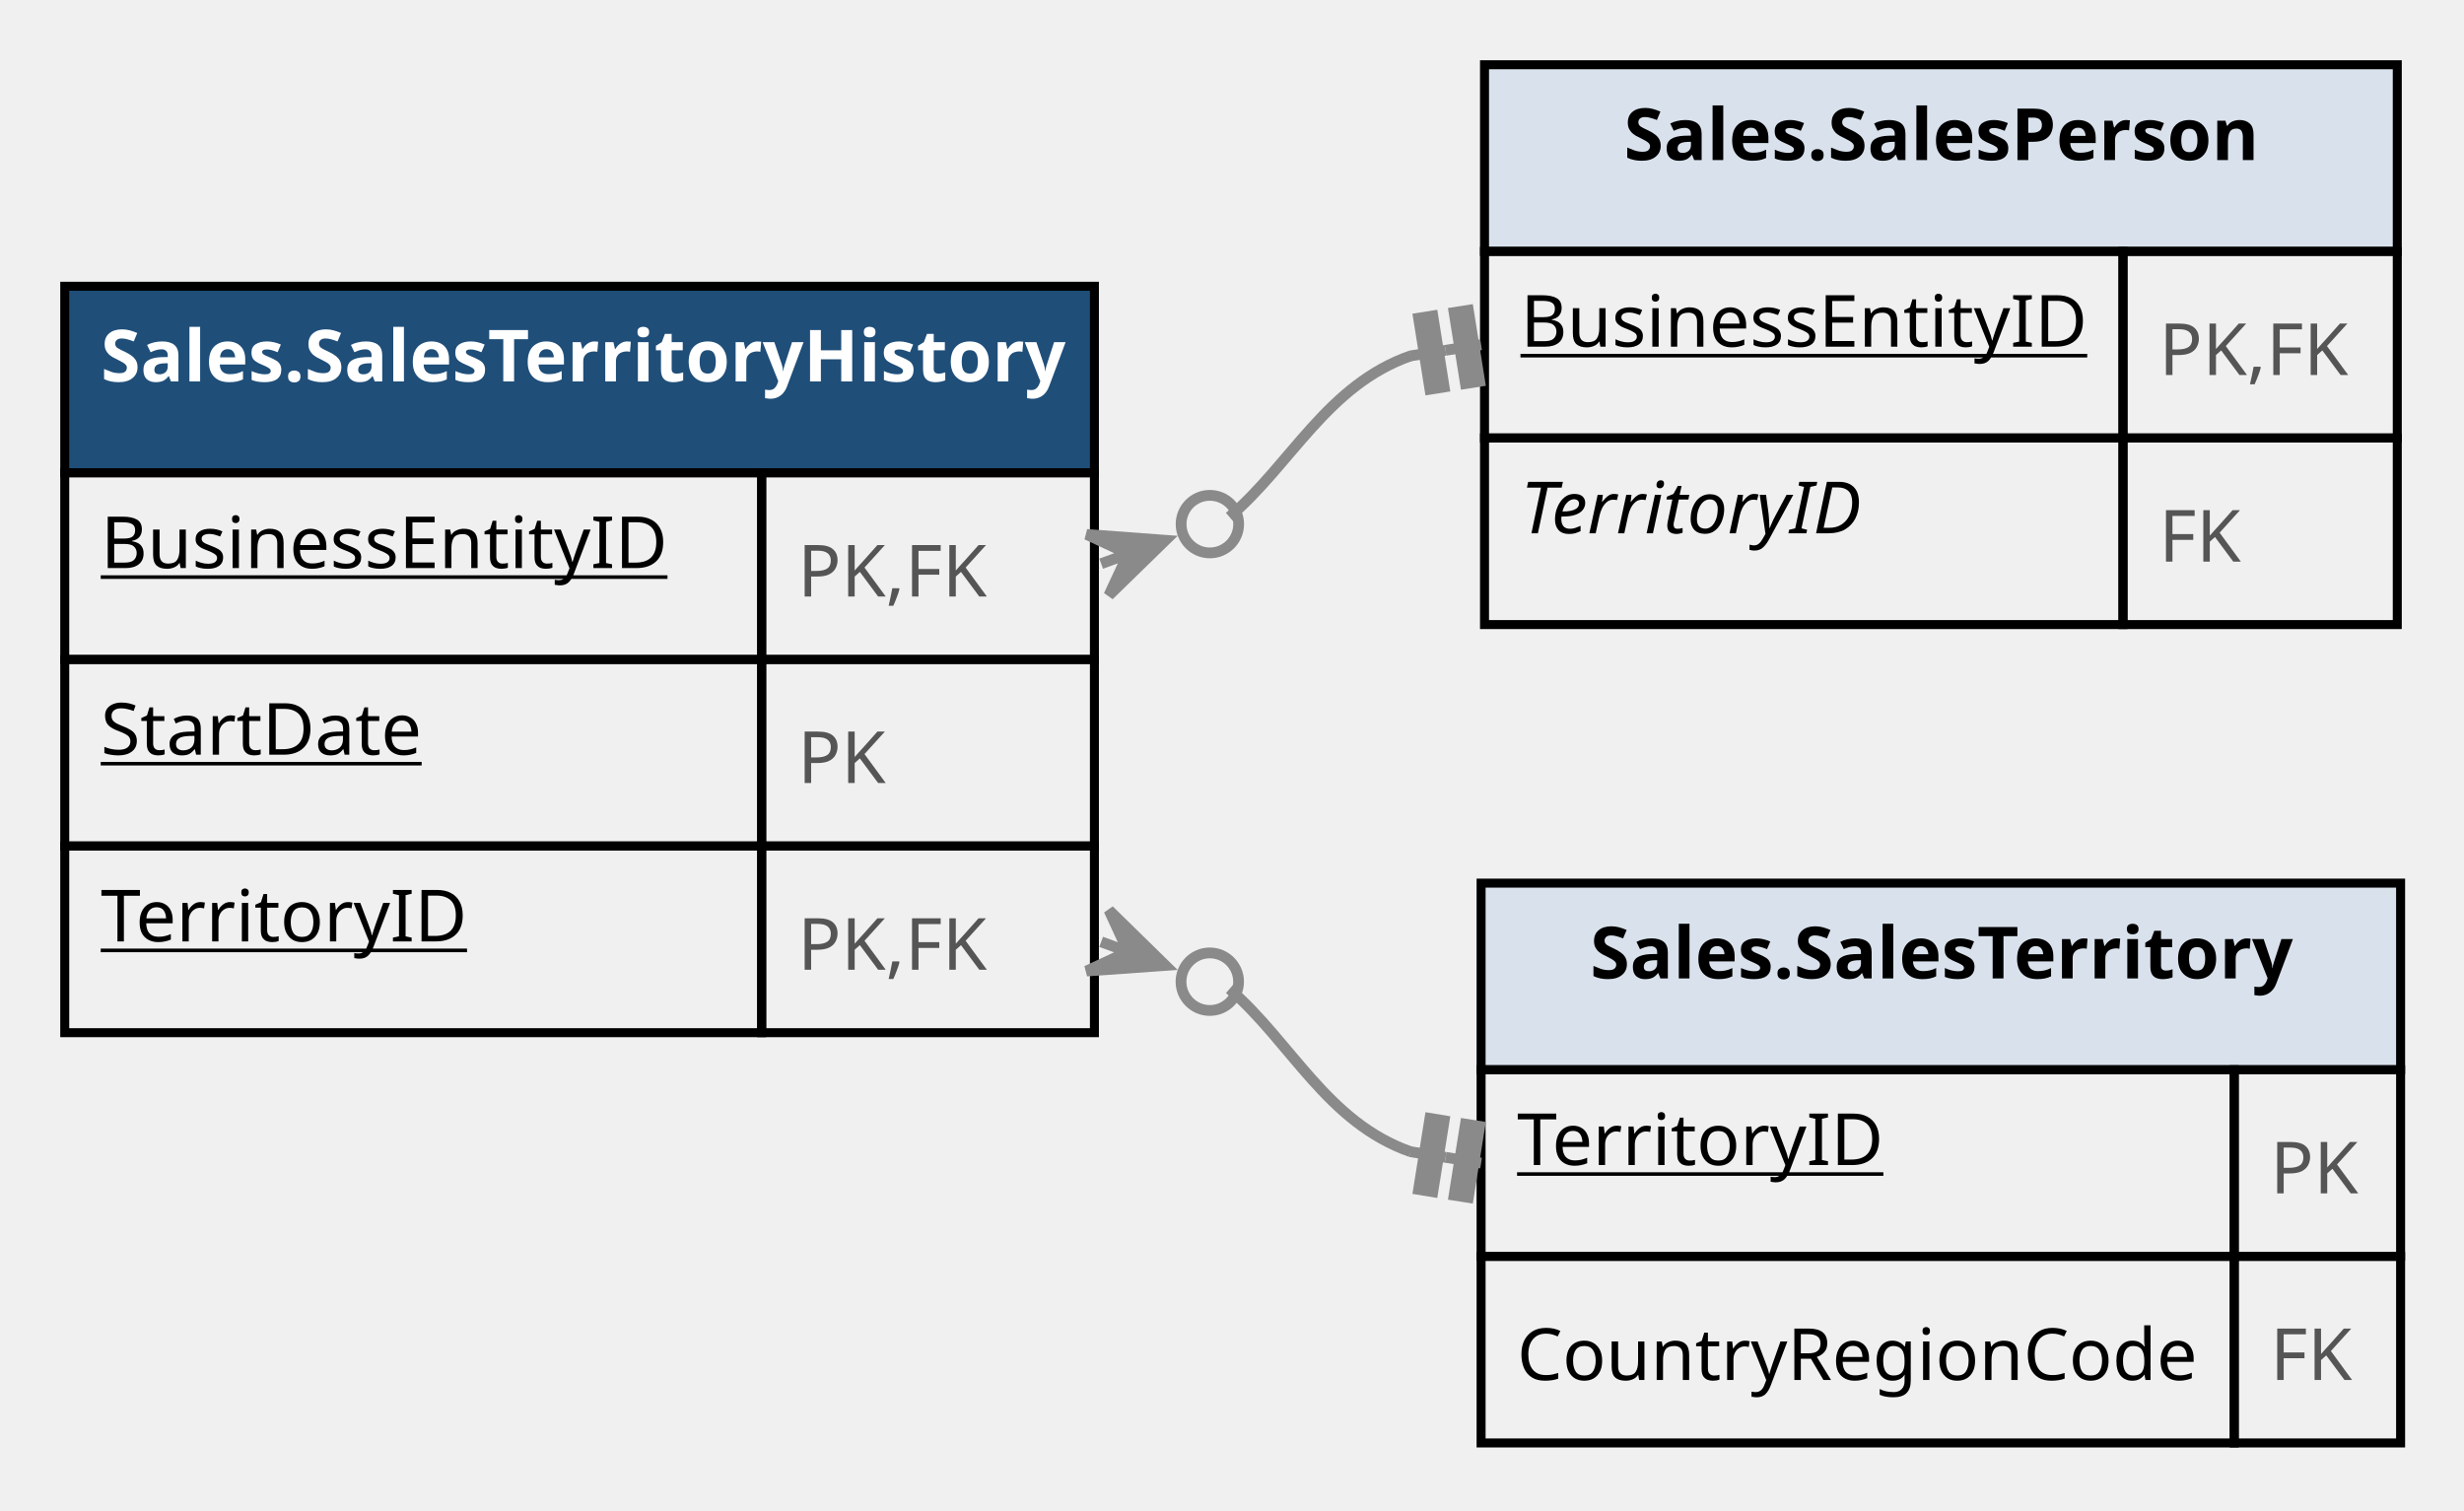
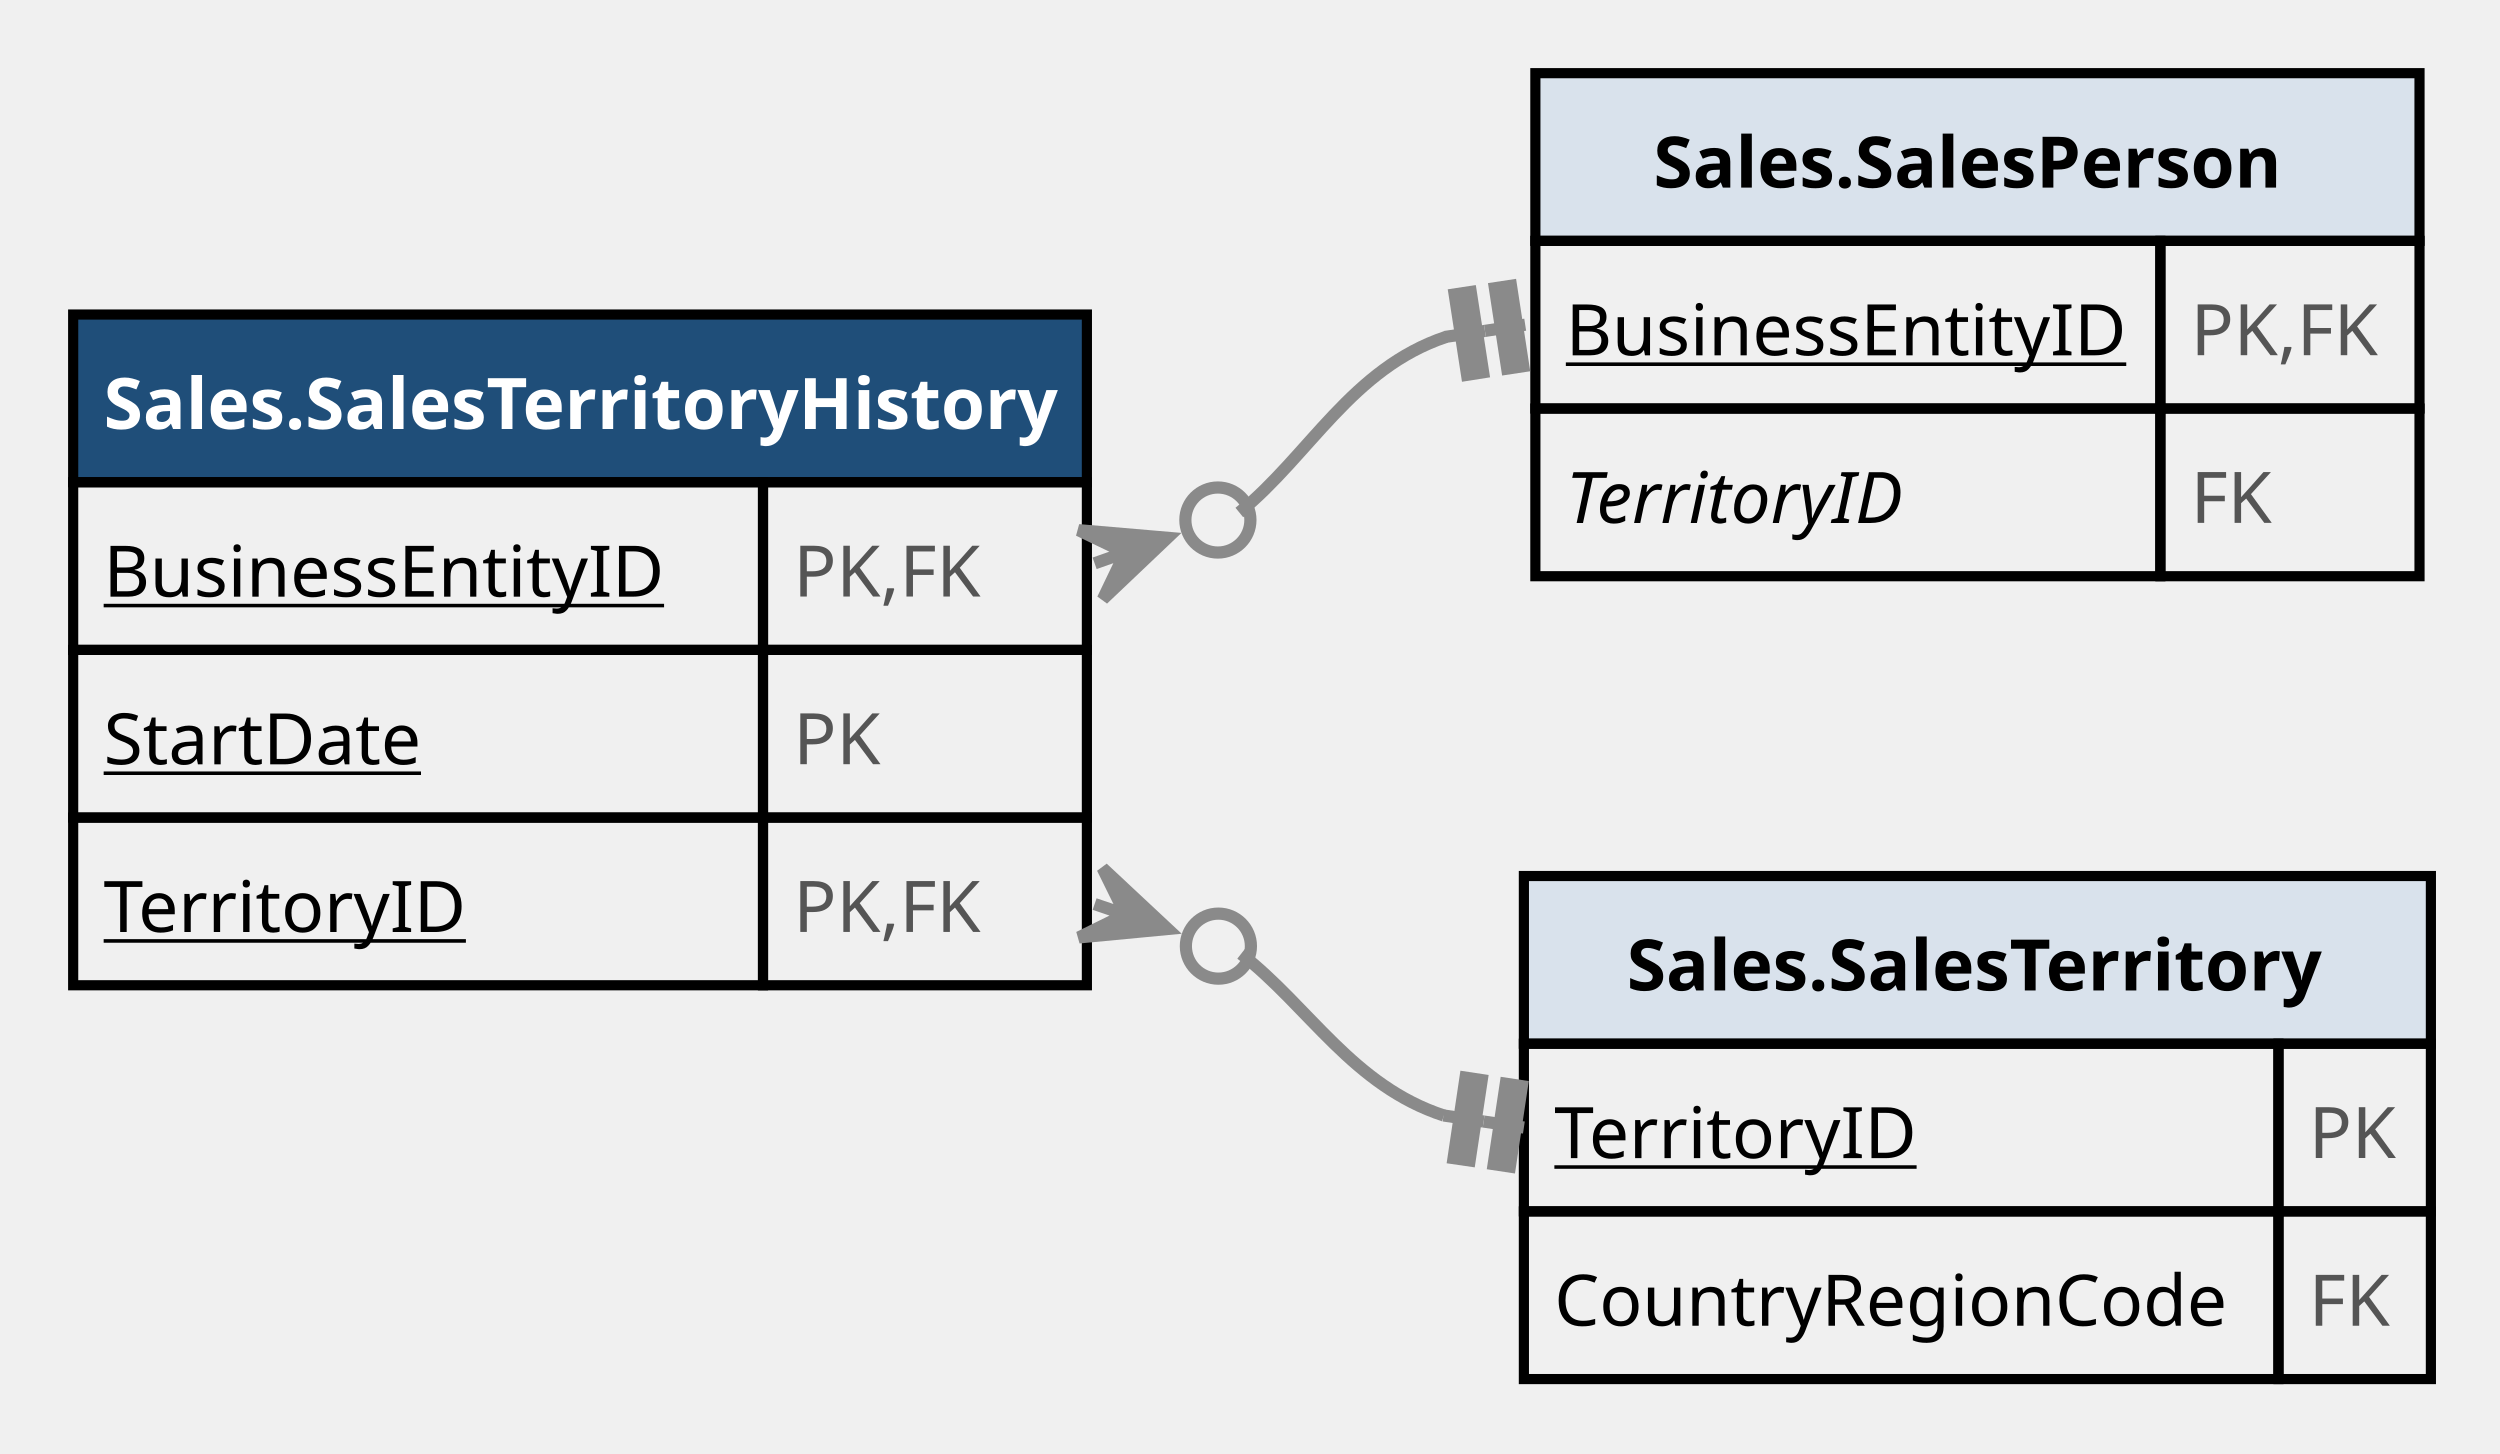
- <svg xmlns="http://www.w3.org/2000/svg" width="274pt" height="168pt" viewBox="0.00 0.00 274.00 168.00">
-   <g id="graph0" class="graph" transform="scale(1 1) rotate(0) translate(7.2 160.45)">
+ <svg xmlns="http://www.w3.org/2000/svg" width="246pt" height="143pt" viewBox="0.00 0.00 246.00 143.00">
+   <g id="graph0" class="graph" transform="scale(1 1) rotate(0) translate(7.2 135.7)">
    <g id="node1" class="node">
-       <polygon fill="#1f4e79" stroke="none" points="0,-107.88 0,-128.62 114.5,-128.62 114.5,-107.88 0,-107.88" />
-       <polygon fill="none" stroke="#000000" points="0,-107.88 0,-128.62 114.5,-128.62 114.5,-107.88 0,-107.88" />
-       <text xml:space="preserve" text-anchor="start" x="4" y="-118.03" font-family="Noto Sans KR" font-weight="bold" font-size="8.00" fill="#ffffff">Sales.SalesTerritoryHistory</text>
-       <polygon fill="none" stroke="#000000" points="0,-87.12 0,-107.88 77.5,-107.88 77.5,-87.12 0,-87.12" />
-       <text xml:space="preserve" text-anchor="start" x="4" y="-97.28" font-family="Noto Sans KR" text-decoration="underline" font-size="8.00">BusinessEntityID</text>
-       <polygon fill="none" stroke="#000000" points="77.5,-87.12 77.5,-107.88 114.5,-107.88 114.5,-87.12 77.5,-87.12" />
-       <text xml:space="preserve" text-anchor="start" x="81.5" y="-94.12" font-family="Noto Sans KR" font-size="8.00" fill="#555555">PK,FK</text>
-       <polygon fill="none" stroke="#000000" points="0,-66.38 0,-87.12 77.5,-87.12 77.5,-66.38 0,-66.38" />
-       <text xml:space="preserve" text-anchor="start" x="4" y="-76.53" font-family="Noto Sans KR" text-decoration="underline" font-size="8.00">StartDate</text>
-       <polygon fill="none" stroke="#000000" points="77.5,-66.38 77.5,-87.12 114.5,-87.12 114.5,-66.38 77.5,-66.38" />
-       <text xml:space="preserve" text-anchor="start" x="81.5" y="-73.38" font-family="Noto Sans KR" font-size="8.00" fill="#555555">PK</text>
-       <polygon fill="none" stroke="#000000" points="0,-45.62 0,-66.38 77.5,-66.38 77.5,-45.62 0,-45.62" />
-       <text xml:space="preserve" text-anchor="start" x="4" y="-55.77" font-family="Noto Sans KR" text-decoration="underline" font-size="8.00">TerritoryID</text>
-       <polygon fill="none" stroke="#000000" points="77.5,-45.62 77.5,-66.38 114.5,-66.38 114.5,-45.62 77.5,-45.62" />
-       <text xml:space="preserve" text-anchor="start" x="81.5" y="-52.62" font-family="Noto Sans KR" font-size="8.00" fill="#555555">PK,FK</text>
+       <polygon fill="#1f4e79" stroke="none" points="0,-88.25 0,-104.75 99.75,-104.75 99.75,-88.25 0,-88.25" />
+       <polygon fill="none" stroke="#000000" points="0,-88.25 0,-104.75 99.75,-104.75 99.75,-88.25 0,-88.25" />
+       <text xml:space="preserve" text-anchor="start" x="3" y="-93.49" font-family="Noto Sans KR" font-weight="bold" font-size="7.00" fill="#ffffff">Sales.SalesTerritoryHistory</text>
+       <polygon fill="none" stroke="#000000" points="0,-71.75 0,-88.25 67.88,-88.25 67.88,-71.75 0,-71.75" />
+       <text xml:space="preserve" text-anchor="start" x="3" y="-76.99" font-family="Noto Sans KR" text-decoration="underline" font-size="7.00">BusinessEntityID</text>
+       <polygon fill="none" stroke="#000000" points="67.88,-71.75 67.88,-88.25 99.75,-88.25 99.75,-71.75 67.88,-71.75" />
+       <text xml:space="preserve" text-anchor="start" x="70.88" y="-77" font-family="Noto Sans KR" font-size="7.00" fill="#555555">PK,FK</text>
+       <polygon fill="none" stroke="#000000" points="0,-55.25 0,-71.75 67.88,-71.75 67.88,-55.25 0,-55.25" />
+       <text xml:space="preserve" text-anchor="start" x="3" y="-60.49" font-family="Noto Sans KR" text-decoration="underline" font-size="7.00">StartDate</text>
+       <polygon fill="none" stroke="#000000" points="67.88,-55.25 67.88,-71.75 99.75,-71.75 99.75,-55.25 67.88,-55.25" />
+       <text xml:space="preserve" text-anchor="start" x="70.88" y="-60.5" font-family="Noto Sans KR" font-size="7.00" fill="#555555">PK</text>
+       <polygon fill="none" stroke="#000000" points="0,-38.75 0,-55.25 67.88,-55.25 67.88,-38.75 0,-38.75" />
+       <text xml:space="preserve" text-anchor="start" x="3" y="-43.99" font-family="Noto Sans KR" text-decoration="underline" font-size="7.00">TerritoryID</text>
+       <polygon fill="none" stroke="#000000" points="67.88,-38.75 67.88,-55.25 99.75,-55.25 99.75,-38.75 67.88,-38.75" />
+       <text xml:space="preserve" text-anchor="start" x="70.88" y="-44" font-family="Noto Sans KR" font-size="7.00" fill="#555555">PK,FK</text>
    </g>
    <g id="node2" class="node">
-       <polygon fill="#d9e2ec" stroke="none" points="157.88,-132.5 157.88,-153.25 259.38,-153.25 259.38,-132.5 157.88,-132.5" />
-       <polygon fill="none" stroke="#000000" points="157.88,-132.5 157.88,-153.25 259.38,-153.25 259.38,-132.5 157.88,-132.5" />
-       <text xml:space="preserve" text-anchor="start" x="173.38" y="-142.65" font-family="Noto Sans KR" font-weight="bold" font-size="8.00" fill="#000000">Sales.SalesPerson</text>
-       <polygon fill="none" stroke="#000000" points="157.88,-111.75 157.88,-132.5 228.88,-132.5 228.88,-111.75 157.88,-111.75" />
-       <text xml:space="preserve" text-anchor="start" x="161.88" y="-121.9" font-family="Noto Sans KR" text-decoration="underline" font-size="8.00">BusinessEntityID</text>
-       <polygon fill="none" stroke="#000000" points="228.88,-111.75 228.88,-132.5 259.38,-132.5 259.38,-111.75 228.88,-111.75" />
-       <text xml:space="preserve" text-anchor="start" x="232.88" y="-118.75" font-family="Noto Sans KR" font-size="8.00" fill="#555555">PK,FK</text>
-       <polygon fill="none" stroke="#000000" points="157.88,-91 157.88,-111.75 228.88,-111.75 228.88,-91 157.88,-91" />
-       <text xml:space="preserve" text-anchor="start" x="161.88" y="-101.15" font-family="Noto Sans KR" font-style="italic" font-size="8.00">TerritoryID</text>
-       <polygon fill="none" stroke="#000000" points="228.88,-91 228.88,-111.75 259.38,-111.75 259.38,-91 228.88,-91" />
-       <text xml:space="preserve" text-anchor="start" x="232.88" y="-98" font-family="Noto Sans KR" font-size="8.00" fill="#555555">FK</text>
+       <polygon fill="#d9e2ec" stroke="none" points="143.88,-112 143.88,-128.5 230.88,-128.5 230.88,-112 143.88,-112" />
+       <polygon fill="none" stroke="#000000" points="143.88,-112 143.88,-128.5 230.88,-128.5 230.88,-112 143.88,-112" />
+       <text xml:space="preserve" text-anchor="start" x="155.5" y="-117.24" font-family="Noto Sans KR" font-weight="bold" font-size="7.00" fill="#000000">Sales.SalesPerson</text>
+       <polygon fill="none" stroke="#000000" points="143.88,-95.5 143.88,-112 205.38,-112 205.38,-95.5 143.88,-95.5" />
+       <text xml:space="preserve" text-anchor="start" x="146.88" y="-100.74" font-family="Noto Sans KR" text-decoration="underline" font-size="7.00">BusinessEntityID</text>
+       <polygon fill="none" stroke="#000000" points="205.38,-95.5 205.38,-112 230.88,-112 230.88,-95.5 205.38,-95.5" />
+       <text xml:space="preserve" text-anchor="start" x="208.38" y="-100.75" font-family="Noto Sans KR" font-size="7.00" fill="#555555">PK,FK</text>
+       <polygon fill="none" stroke="#000000" points="143.88,-79 143.88,-95.5 205.38,-95.5 205.38,-79 143.88,-79" />
+       <text xml:space="preserve" text-anchor="start" x="146.88" y="-84.24" font-family="Noto Sans KR" font-style="italic" font-size="7.00">TerritoryID</text>
+       <polygon fill="none" stroke="#000000" points="205.38,-79 205.38,-95.5 230.88,-95.5 230.88,-79 205.38,-79" />
+       <text xml:space="preserve" text-anchor="start" x="208.38" y="-84.25" font-family="Noto Sans KR" font-size="7.00" fill="#555555">FK</text>
    </g>
    <g id="edge1" class="edge">
-       <path fill="none" stroke="#8a8a8a" stroke-width="1.2" d="M129.51,-102.97C136.36,-108.8 140.4,-117.65 149.69,-120.89" />
-       <polygon fill="#8a8a8a" stroke="#8a8a8a" stroke-width="1.2" points="122.39,-100.37 116.11,-94.25 118.26,-98.87 115.25,-97.77 115.25,-97.77 115.25,-97.77 118.26,-98.87 113.65,-101.02 122.39,-100.37" />
-       <ellipse fill="none" stroke="#8a8a8a" stroke-width="1.2" cx="127.34" cy="-102.17" rx="3.2" ry="3.2" />
-       <polygon fill="#8a8a8a" stroke="#8a8a8a" stroke-width="1.2" points="157.34,-118.05 156.08,-125.95 154.5,-125.7 155.76,-117.8 157.34,-118.05" />
-       <polyline fill="none" stroke="#8a8a8a" stroke-width="1.2" points="157.5,-122.12 153.55,-121.5" />
-       <polygon fill="#8a8a8a" stroke="#8a8a8a" stroke-width="1.2" points="153.39,-117.42 152.13,-125.32 150.55,-125.07 151.81,-117.17 153.39,-117.42" />
-       <polyline fill="none" stroke="#8a8a8a" stroke-width="1.2" points="153.55,-121.5 149.6,-120.87" />
+       <path fill="none" stroke="#8a8a8a" stroke-width="1.2" d="M114.75,-85.27C121.66,-90.9 125.81,-99.44 135.09,-102.55" />
+       <polygon fill="#8a8a8a" stroke="#8a8a8a" stroke-width="1.2" points="107.68,-82.78 101.32,-76.74 103.52,-81.33 100.51,-80.27 100.51,-80.27 100.51,-80.27 103.52,-81.33 98.94,-83.53 107.68,-82.78" />
+       <ellipse fill="none" stroke="#8a8a8a" stroke-width="1.2" cx="112.64" cy="-84.53" rx="3.2" ry="3.2" />
+       <polygon fill="#8a8a8a" stroke="#8a8a8a" stroke-width="1.2" points="142.69,-99.67 141.48,-107.58 139.9,-107.34 141.11,-99.43 142.69,-99.67" />
+       <polyline fill="none" stroke="#8a8a8a" stroke-width="1.2" points="142.88,-103.75 138.92,-103.14" />
+       <polygon fill="#8a8a8a" stroke="#8a8a8a" stroke-width="1.2" points="138.74,-99.07 137.52,-106.97 135.94,-106.73 137.16,-98.82 138.74,-99.07" />
+       <polyline fill="none" stroke="#8a8a8a" stroke-width="1.2" points="138.92,-103.14 134.97,-102.54" />
    </g>
    <g id="node3" class="node">
-       <polygon fill="#d9e2ec" stroke="none" points="157.5,-41.5 157.5,-62.25 259.75,-62.25 259.75,-41.5 157.5,-41.5" />
-       <polygon fill="none" stroke="#000000" points="157.5,-41.5 157.5,-62.25 259.75,-62.25 259.75,-41.5 157.5,-41.5" />
-       <text xml:space="preserve" text-anchor="start" x="169.62" y="-51.65" font-family="Noto Sans KR" font-weight="bold" font-size="8.00" fill="#000000">Sales.SalesTerritory</text>
-       <polygon fill="none" stroke="#000000" points="157.5,-20.75 157.5,-41.5 241.25,-41.5 241.25,-20.75 157.5,-20.75" />
-       <text xml:space="preserve" text-anchor="start" x="161.5" y="-30.9" font-family="Noto Sans KR" text-decoration="underline" font-size="8.00">TerritoryID</text>
-       <polygon fill="none" stroke="#000000" points="241.25,-20.75 241.25,-41.5 259.75,-41.5 259.75,-20.75 241.25,-20.75" />
-       <text xml:space="preserve" text-anchor="start" x="245.25" y="-27.75" font-family="Noto Sans KR" font-size="8.00" fill="#555555">PK</text>
-       <polygon fill="none" stroke="#000000" points="157.5,0 157.5,-20.75 241.25,-20.75 241.25,0 157.5,0" />
-       <text xml:space="preserve" text-anchor="start" x="161.5" y="-7" font-family="Noto Sans KR" font-size="8.00">CountryRegionCode</text>
-       <polygon fill="none" stroke="#000000" points="241.25,0 241.25,-20.75 259.75,-20.75 259.75,0 241.25,0" />
-       <text xml:space="preserve" text-anchor="start" x="245.25" y="-7" font-family="Noto Sans KR" font-size="8.00" fill="#555555">FK</text>
+       <polygon fill="#d9e2ec" stroke="none" points="142.75,-33 142.75,-49.5 232,-49.5 232,-33 142.75,-33" />
+       <polygon fill="none" stroke="#000000" points="142.75,-33 142.75,-49.5 232,-49.5 232,-33 142.75,-33" />
+       <text xml:space="preserve" text-anchor="start" x="152.88" y="-38.24" font-family="Noto Sans KR" font-weight="bold" font-size="7.00" fill="#000000">Sales.SalesTerritory</text>
+       <polygon fill="none" stroke="#000000" points="142.75,-16.5 142.75,-33 217,-33 217,-16.5 142.75,-16.5" />
+       <text xml:space="preserve" text-anchor="start" x="145.75" y="-21.74" font-family="Noto Sans KR" text-decoration="underline" font-size="7.00">TerritoryID</text>
+       <polygon fill="none" stroke="#000000" points="217,-16.5 217,-33 232,-33 232,-16.5 217,-16.5" />
+       <text xml:space="preserve" text-anchor="start" x="220" y="-21.75" font-family="Noto Sans KR" font-size="7.00" fill="#555555">PK</text>
+       <polygon fill="none" stroke="#000000" points="142.75,0 142.75,-16.5 217,-16.5 217,0 142.75,0" />
+       <text xml:space="preserve" text-anchor="start" x="145.75" y="-5.25" font-family="Noto Sans KR" font-size="7.00">CountryRegionCode</text>
+       <polygon fill="none" stroke="#000000" points="217,0 217,-16.5 232,-16.5 232,0 217,0" />
+       <text xml:space="preserve" text-anchor="start" x="220" y="-5.25" font-family="Noto Sans KR" font-size="7.00" fill="#555555">FK</text>
    </g>
    <g id="edge2" class="edge">
-       <path fill="none" stroke="#8a8a8a" stroke-width="1.2" d="M129.52,-50.48C136.37,-44.58 140.37,-35.64 149.67,-32.38" />
-       <polygon fill="#8a8a8a" stroke="#8a8a8a" stroke-width="1.2" points="122.39,-53.1 113.64,-52.48 118.25,-54.62 115.25,-55.72 115.25,-55.72 115.25,-55.72 118.25,-54.62 116.12,-59.24 122.39,-53.1" />
-       <ellipse fill="none" stroke="#8a8a8a" stroke-width="1.2" cx="127.33" cy="-51.29" rx="3.2" ry="3.2" />
-       <polygon fill="#8a8a8a" stroke="#8a8a8a" stroke-width="1.2" points="156.08,-27.3 157.34,-35.2 155.76,-35.45 154.5,-27.55 156.08,-27.3" />
-       <polyline fill="none" stroke="#8a8a8a" stroke-width="1.2" points="157.5,-31.12 153.55,-31.76" />
-       <polygon fill="#8a8a8a" stroke="#8a8a8a" stroke-width="1.2" points="152.13,-27.93 153.39,-35.83 151.81,-36.09 150.55,-28.19 152.13,-27.93" />
-       <polyline fill="none" stroke="#8a8a8a" stroke-width="1.2" points="153.55,-31.76 149.6,-32.39" />
+       <path fill="none" stroke="#8a8a8a" stroke-width="1.2" d="M114.92,-41.84C121.64,-36.6 125.93,-28.86 134.88,-25.93" />
+       <polygon fill="#8a8a8a" stroke="#8a8a8a" stroke-width="1.2" points="107.7,-44.29 98.97,-43.46 103.54,-45.71 100.51,-46.74 100.51,-46.74 100.51,-46.74 103.54,-45.71 101.29,-50.28 107.7,-44.29" />
+       <ellipse fill="none" stroke="#8a8a8a" stroke-width="1.2" cx="112.69" cy="-42.6" rx="3.2" ry="3.2" />
+       <polygon fill="#8a8a8a" stroke="#8a8a8a" stroke-width="1.2" points="141.37,-20.91 142.55,-28.82 140.97,-29.06 139.78,-21.15 141.37,-20.91" />
+       <polyline fill="none" stroke="#8a8a8a" stroke-width="1.2" points="142.75,-24.75 138.79,-25.34" />
+       <polygon fill="#8a8a8a" stroke="#8a8a8a" stroke-width="1.2" points="137.41,-21.51 138.6,-29.42 137.01,-29.66 135.83,-21.74 137.41,-21.51" />
+       <polyline fill="none" stroke="#8a8a8a" stroke-width="1.2" points="138.79,-25.34 134.84,-25.94" />
    </g>
  </g>
</svg>
